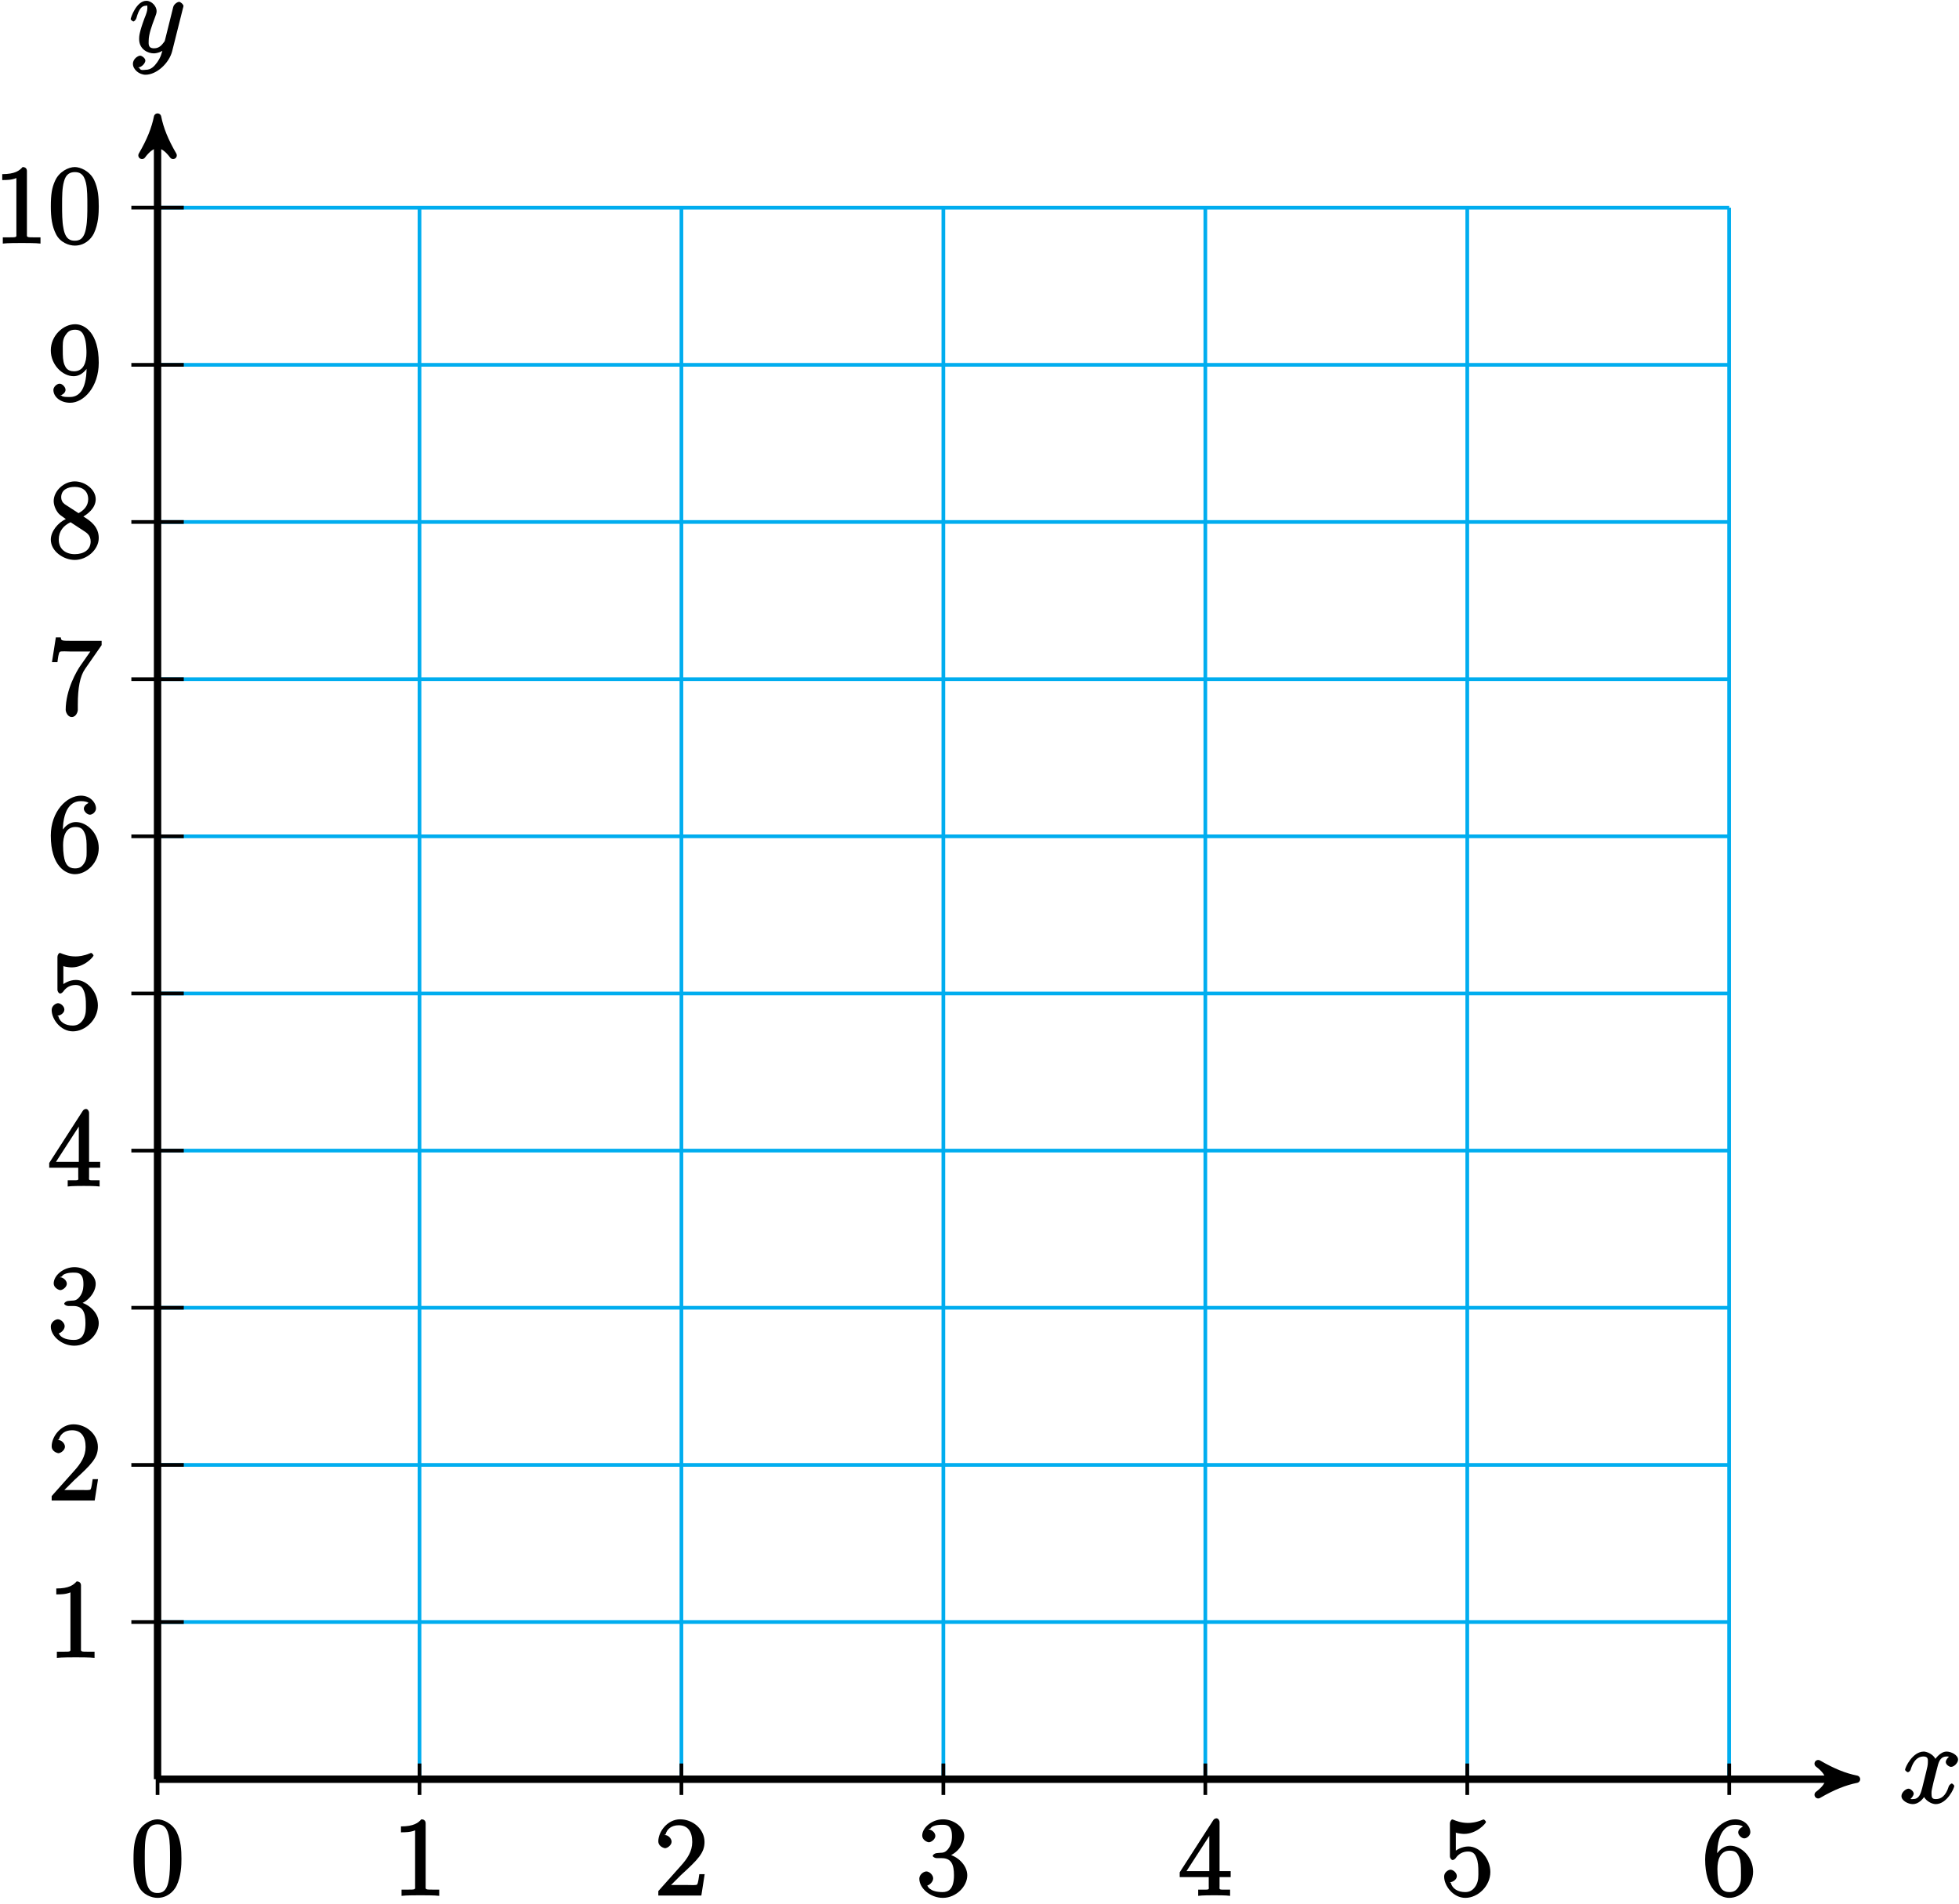
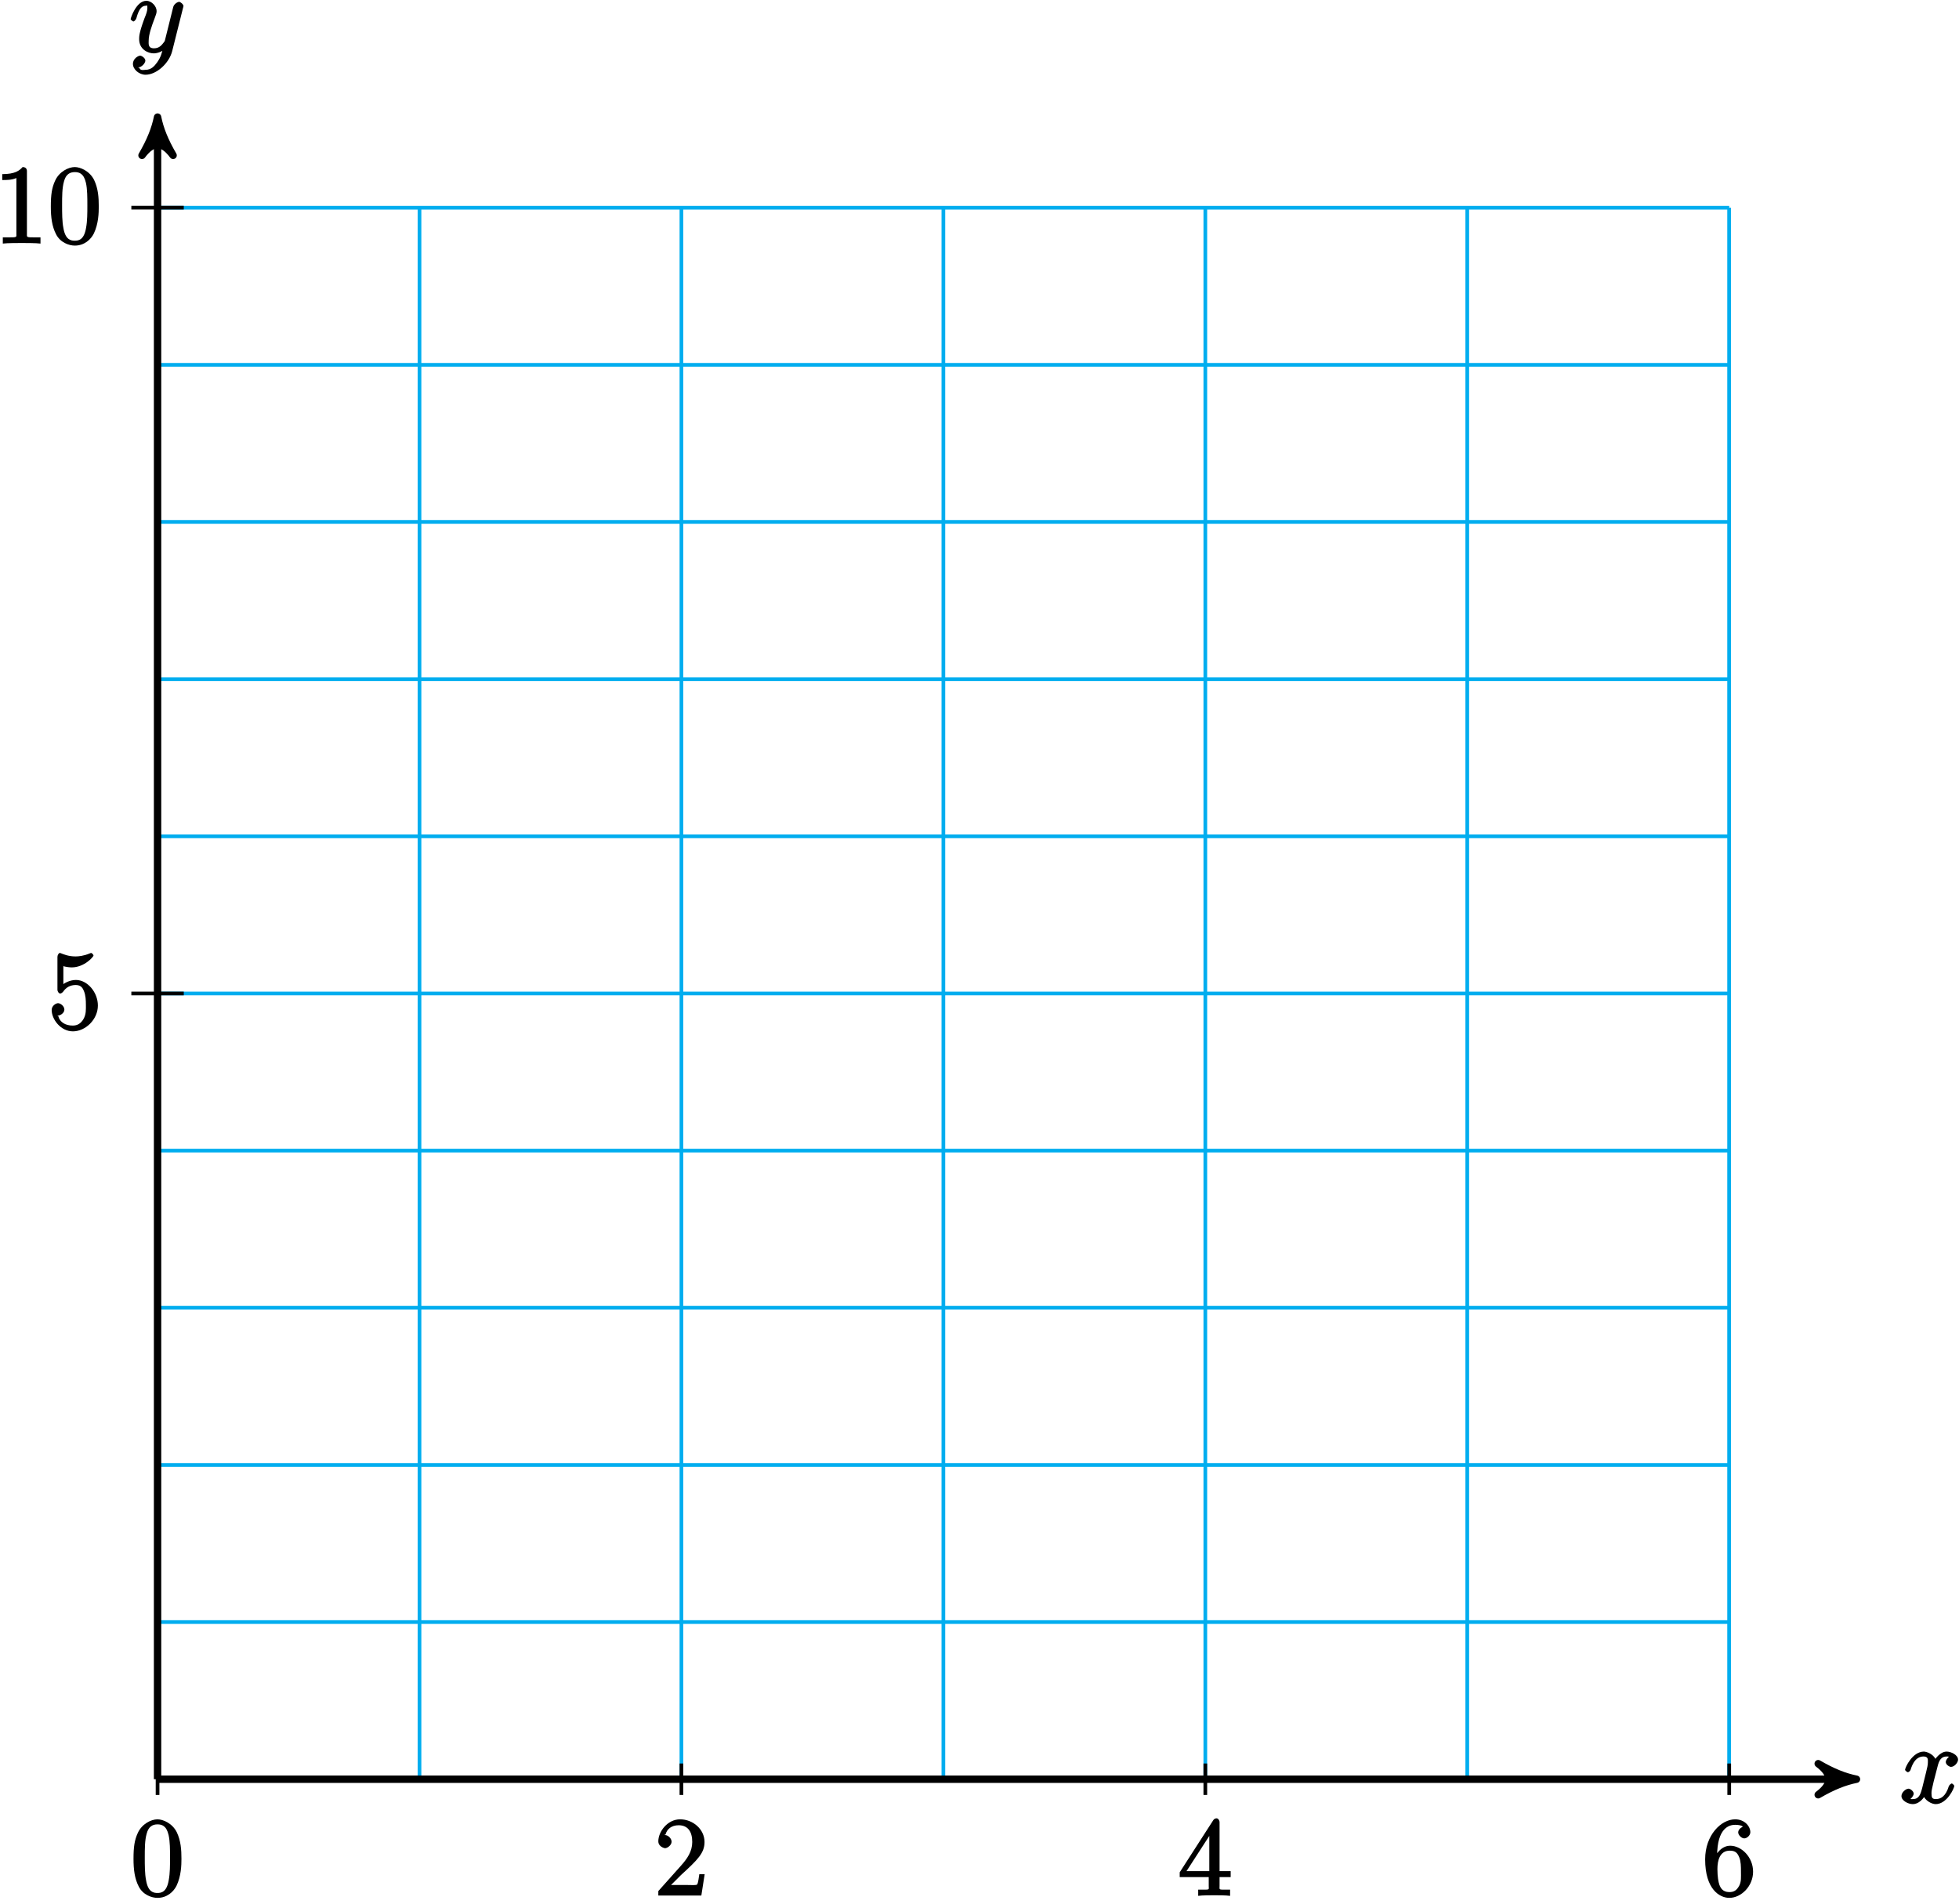
<svg xmlns="http://www.w3.org/2000/svg" xmlns:xlink="http://www.w3.org/1999/xlink" width="212pt" height="206pt" viewBox="0 0 212 206" version="1.1">
  <defs>
    <g>
      <symbol overflow="visible" id="glyph0-0">
        <path style="stroke:none;" d="" />
      </symbol>
      <symbol overflow="visible" id="glyph0-1">
        <path style="stroke:none;" d="M 5.672 -5.172 C 5.281 -5.109 4.969 -4.656 4.969 -4.438 C 4.969 -4.141 5.359 -3.906 5.531 -3.906 C 5.891 -3.906 6.297 -4.359 6.297 -4.688 C 6.297 -5.188 5.562 -5.562 5.062 -5.562 C 4.344 -5.562 3.766 -4.703 3.656 -4.469 L 3.984 -4.469 C 3.703 -5.359 2.812 -5.562 2.594 -5.562 C 1.375 -5.562 0.562 -3.844 0.562 -3.578 C 0.562 -3.531 0.781 -3.328 0.859 -3.328 C 0.953 -3.328 1.094 -3.438 1.156 -3.578 C 1.562 -4.922 2.219 -5.031 2.562 -5.031 C 3.094 -5.031 3.031 -4.672 3.031 -4.391 C 3.031 -4.125 2.969 -3.844 2.828 -3.281 L 2.422 -1.641 C 2.234 -0.922 2.062 -0.422 1.422 -0.422 C 1.359 -0.422 1.172 -0.375 0.922 -0.531 L 0.812 -0.281 C 1.25 -0.359 1.5 -0.859 1.5 -1 C 1.5 -1.25 1.156 -1.547 0.938 -1.547 C 0.641 -1.547 0.172 -1.141 0.172 -0.75 C 0.172 -0.25 0.891 0.125 1.406 0.125 C 1.984 0.125 2.5 -0.375 2.75 -0.859 L 2.469 -0.969 C 2.672 -0.266 3.438 0.125 3.875 0.125 C 5.094 0.125 5.891 -1.594 5.891 -1.859 C 5.891 -1.906 5.688 -2.109 5.625 -2.109 C 5.516 -2.109 5.328 -1.906 5.297 -1.812 C 4.969 -0.75 4.453 -0.422 3.906 -0.422 C 3.484 -0.422 3.422 -0.578 3.422 -1.062 C 3.422 -1.328 3.469 -1.516 3.656 -2.312 L 4.078 -3.938 C 4.25 -4.656 4.5 -5.031 5.062 -5.031 C 5.078 -5.031 5.297 -5.062 5.547 -4.906 Z M 5.672 -5.172 " />
      </symbol>
      <symbol overflow="visible" id="glyph0-2">
        <path style="stroke:none;" d="M 3.031 1.094 C 2.703 1.547 2.359 1.906 1.766 1.906 C 1.625 1.906 1.203 2.031 1.109 1.703 C 0.906 1.641 0.969 1.641 0.984 1.641 C 1.344 1.641 1.75 1.188 1.75 0.906 C 1.75 0.641 1.359 0.375 1.188 0.375 C 0.984 0.375 0.406 0.688 0.406 1.266 C 0.406 1.875 1.094 2.438 1.766 2.438 C 2.969 2.438 4.328 1.188 4.656 -0.125 L 5.828 -4.797 C 5.844 -4.859 5.875 -4.922 5.875 -5 C 5.875 -5.172 5.562 -5.453 5.391 -5.453 C 5.281 -5.453 4.859 -5.25 4.766 -4.891 L 3.891 -1.375 C 3.828 -1.156 3.875 -1.25 3.781 -1.109 C 3.531 -0.781 3.266 -0.422 2.688 -0.422 C 2.016 -0.422 2.109 -0.922 2.109 -1.25 C 2.109 -1.922 2.438 -2.844 2.766 -3.703 C 2.891 -4.047 2.969 -4.219 2.969 -4.453 C 2.969 -4.953 2.453 -5.562 1.859 -5.562 C 0.766 -5.562 0.156 -3.688 0.156 -3.578 C 0.156 -3.531 0.375 -3.328 0.453 -3.328 C 0.562 -3.328 0.734 -3.531 0.781 -3.688 C 1.062 -4.703 1.359 -5.031 1.828 -5.031 C 1.938 -5.031 1.969 -5.172 1.969 -4.781 C 1.969 -4.469 1.844 -4.125 1.656 -3.672 C 1.078 -2.109 1.078 -1.703 1.078 -1.422 C 1.078 -0.281 2.062 0.125 2.656 0.125 C 3 0.125 3.531 -0.031 3.844 -0.344 L 3.688 -0.516 C 3.516 0.141 3.438 0.5 3.031 1.094 Z M 3.031 1.094 " />
      </symbol>
      <symbol overflow="visible" id="glyph1-0">
        <path style="stroke:none;" d="" />
      </symbol>
      <symbol overflow="visible" id="glyph1-1">
        <path style="stroke:none;" d="M 5.516 -3.969 C 5.516 -4.953 5.453 -5.922 5.016 -6.844 C 4.531 -7.828 3.516 -8.25 2.922 -8.25 C 2.234 -8.25 1.219 -7.75 0.781 -6.75 C 0.438 -6 0.328 -5.266 0.328 -3.969 C 0.328 -2.812 0.453 -1.828 0.891 -0.984 C 1.344 -0.078 2.297 0.25 2.922 0.25 C 3.953 0.25 4.656 -0.406 4.984 -1.062 C 5.484 -2.109 5.516 -3.281 5.516 -3.969 Z M 2.922 -0.281 C 2.531 -0.281 1.906 -0.344 1.688 -1.656 C 1.547 -2.359 1.547 -3.281 1.547 -4.109 C 1.547 -5.094 1.547 -5.969 1.75 -6.688 C 1.953 -7.484 2.406 -7.703 2.922 -7.703 C 3.375 -7.703 3.891 -7.578 4.125 -6.547 C 4.281 -5.875 4.281 -4.922 4.281 -4.109 C 4.281 -3.312 4.281 -2.406 4.141 -1.672 C 3.922 -0.359 3.328 -0.281 2.922 -0.281 Z M 2.922 -0.281 " />
      </symbol>
      <symbol overflow="visible" id="glyph1-2">
-         <path style="stroke:none;" d="M 3.594 -7.812 C 3.594 -8.078 3.438 -8.25 3.125 -8.25 C 2.797 -7.875 2.312 -7.484 0.922 -7.484 L 0.922 -6.844 C 1.359 -6.844 1.953 -6.844 2.453 -7.062 L 2.453 -1.062 C 2.453 -0.641 2.578 -0.641 1.531 -0.641 L 0.984 -0.641 L 0.984 0.031 C 1.484 -0.031 2.641 -0.031 3.031 -0.031 C 3.438 -0.031 4.578 -0.031 5.062 0.031 L 5.062 -0.641 L 4.531 -0.641 C 3.484 -0.641 3.594 -0.641 3.594 -1.062 Z M 3.594 -7.812 " />
+         <path style="stroke:none;" d="M 5.266 -2.312 L 4.859 -2.312 C 4.797 -1.953 4.75 -1.406 4.625 -1.203 C 4.547 -1.094 3.984 -1.141 3.625 -1.141 L 1.406 -1.141 L 1.516 -0.891 C 1.844 -1.156 2.562 -1.922 2.875 -2.219 C 4.703 -3.891 5.422 -4.609 5.422 -5.797 C 5.422 -7.172 4.172 -8.25 2.781 -8.25 C 1.406 -8.25 0.422 -6.906 0.422 -5.875 C 0.422 -5.266 1.109 -5.125 1.141 -5.125 C 1.406 -5.125 1.859 -5.453 1.859 -5.828 C 1.859 -6.172 1.484 -6.547 1.141 -6.547 C 1.047 -6.547 1.016 -6.547 1.203 -6.609 C 1.359 -7.203 1.859 -7.609 2.625 -7.609 C 3.641 -7.609 4.094 -6.891 4.094 -5.797 C 4.094 -4.781 3.562 -4 2.875 -3.234 L 0.422 -0.484 L 0.422 0 L 5.078 0 L 5.438 -2.312 Z M 5.266 -2.312 " />
      </symbol>
      <symbol overflow="visible" id="glyph1-3">
-         <path style="stroke:none;" d="M 5.266 -2.312 L 4.859 -2.312 C 4.797 -1.953 4.75 -1.406 4.625 -1.203 C 4.547 -1.094 3.984 -1.141 3.625 -1.141 L 1.406 -1.141 L 1.516 -0.891 C 1.844 -1.156 2.562 -1.922 2.875 -2.219 C 4.703 -3.891 5.422 -4.609 5.422 -5.797 C 5.422 -7.172 4.172 -8.25 2.781 -8.25 C 1.406 -8.25 0.422 -6.906 0.422 -5.875 C 0.422 -5.266 1.109 -5.125 1.141 -5.125 C 1.406 -5.125 1.859 -5.453 1.859 -5.828 C 1.859 -6.172 1.484 -6.547 1.141 -6.547 C 1.047 -6.547 1.016 -6.547 1.203 -6.609 C 1.359 -7.203 1.859 -7.609 2.625 -7.609 C 3.641 -7.609 4.094 -6.891 4.094 -5.797 C 4.094 -4.781 3.562 -4 2.875 -3.234 L 0.422 -0.484 L 0.422 0 L 5.078 0 L 5.438 -2.312 Z M 5.266 -2.312 " />
+         <path style="stroke:none;" d="M 4.469 -7.922 C 4.469 -8.156 4.312 -8.359 4.141 -8.359 C 4.047 -8.359 3.891 -8.312 3.797 -8.172 L 0.156 -2.516 L 0.156 -2 L 3.297 -2 L 3.297 -1.047 C 3.297 -0.609 3.438 -0.641 2.562 -0.641 L 2.156 -0.641 L 2.156 0.031 C 2.609 -0.031 3.547 -0.031 3.891 -0.031 C 4.219 -0.031 5.172 -0.031 5.609 0.031 L 5.609 -0.641 L 5.219 -0.641 C 4.344 -0.641 4.469 -0.609 4.469 -1.047 L 4.469 -2 L 5.672 -2 L 5.672 -2.641 L 4.469 -2.641 Z M 3.359 -7 L 3.359 -2.641 L 0.891 -2.641 L 3.641 -6.891 Z M 3.359 -7 " />
      </symbol>
      <symbol overflow="visible" id="glyph1-4">
-         <path style="stroke:none;" d="M 2.203 -4.594 C 2 -4.578 1.781 -4.406 1.781 -4.297 C 1.781 -4.188 2.016 -4.047 2.219 -4.047 L 2.766 -4.047 C 3.797 -4.047 4.078 -3.344 4.078 -2.203 C 4.078 -0.641 3.438 -0.375 2.844 -0.375 C 2.266 -0.375 1.453 -0.484 1.188 -1.094 C 1.328 -1.078 1.828 -1.438 1.828 -1.859 C 1.828 -2.219 1.422 -2.609 1.094 -2.609 C 0.797 -2.609 0.328 -2.281 0.328 -1.828 C 0.328 -0.766 1.547 0.25 2.875 0.25 C 4.297 0.25 5.516 -0.984 5.516 -2.188 C 5.516 -3.281 4.469 -4.297 3.328 -4.5 L 3.328 -4.203 C 4.359 -4.5 5.188 -5.516 5.188 -6.453 C 5.188 -7.406 4.047 -8.25 2.891 -8.25 C 1.703 -8.25 0.641 -7.359 0.641 -6.484 C 0.641 -6.016 1.188 -5.766 1.359 -5.766 C 1.609 -5.766 2.062 -6.094 2.062 -6.453 C 2.062 -6.844 1.609 -7.156 1.344 -7.156 C 1.281 -7.156 1.25 -7.156 1.531 -7.25 C 1.781 -7.703 2.797 -7.656 2.859 -7.656 C 3.25 -7.656 3.859 -7.625 3.859 -6.453 C 3.859 -6.234 3.875 -5.672 3.531 -5.156 C 3.172 -4.625 2.875 -4.641 2.562 -4.625 Z M 2.203 -4.594 " />
+         <path style="stroke:none;" d="M 1.625 -4.297 C 1.625 -7.328 2.938 -7.656 3.578 -7.656 C 4.016 -7.656 4.328 -7.562 4.391 -7.469 C 4.531 -7.469 3.906 -7.312 3.906 -6.828 C 3.906 -6.562 4.25 -6.188 4.562 -6.188 C 4.859 -6.188 5.219 -6.516 5.219 -6.859 C 5.219 -7.484 4.609 -8.25 3.578 -8.25 C 2.062 -8.25 0.328 -6.547 0.328 -3.922 C 0.328 -0.641 1.922 0.25 2.938 0.25 C 4.25 0.25 5.516 -1.031 5.516 -2.578 C 5.516 -4.172 4.25 -5.391 3.047 -5.391 C 1.984 -5.391 1.422 -4.312 1.297 -3.984 L 1.625 -3.984 Z M 2.938 -0.375 C 2.188 -0.375 1.984 -0.891 1.875 -1.141 C 1.766 -1.453 1.656 -2.031 1.656 -2.875 C 1.656 -3.812 1.922 -4.859 3 -4.859 C 3.656 -4.859 3.844 -4.547 4.016 -4.141 C 4.203 -3.703 4.203 -3.109 4.203 -2.594 C 4.203 -1.984 4.25 -1.547 4.031 -1.094 C 3.734 -0.531 3.422 -0.375 2.938 -0.375 Z M 2.938 -0.375 " />
      </symbol>
      <symbol overflow="visible" id="glyph1-5">
-         <path style="stroke:none;" d="M 4.469 -7.922 C 4.469 -8.156 4.312 -8.359 4.141 -8.359 C 4.047 -8.359 3.891 -8.312 3.797 -8.172 L 0.156 -2.516 L 0.156 -2 L 3.297 -2 L 3.297 -1.047 C 3.297 -0.609 3.438 -0.641 2.562 -0.641 L 2.156 -0.641 L 2.156 0.031 C 2.609 -0.031 3.547 -0.031 3.891 -0.031 C 4.219 -0.031 5.172 -0.031 5.609 0.031 L 5.609 -0.641 L 5.219 -0.641 C 4.344 -0.641 4.469 -0.609 4.469 -1.047 L 4.469 -2 L 5.672 -2 L 5.672 -2.641 L 4.469 -2.641 Z M 3.359 -7 L 3.359 -2.641 L 0.891 -2.641 L 3.641 -6.891 Z M 3.359 -7 " />
+         <path style="stroke:none;" d="M 1.531 -6.844 C 2.047 -6.688 2.469 -6.672 2.594 -6.672 C 3.938 -6.672 4.953 -7.812 4.953 -7.969 C 4.953 -8.016 4.781 -8.234 4.703 -8.234 C 4.688 -8.234 4.656 -8.234 4.547 -8.188 C 3.891 -7.906 3.312 -7.859 3 -7.859 C 2.219 -7.859 1.656 -8.109 1.422 -8.203 C 1.344 -8.234 1.312 -8.234 1.297 -8.234 C 1.203 -8.234 1.047 -8.016 1.047 -7.812 L 1.047 -4.266 C 1.047 -4.047 1.203 -3.844 1.344 -3.844 C 1.406 -3.844 1.531 -3.891 1.656 -4.031 C 1.984 -4.516 2.438 -4.766 3.031 -4.766 C 3.672 -4.766 3.812 -4.328 3.906 -4.125 C 4.109 -3.656 4.125 -3.078 4.125 -2.625 C 4.125 -2.156 4.172 -1.594 3.844 -1.047 C 3.578 -0.625 3.234 -0.375 2.703 -0.375 C 1.906 -0.375 1.297 -0.75 1.141 -1.391 C 0.984 -1.453 1.047 -1.453 1.109 -1.453 C 1.312 -1.453 1.797 -1.703 1.797 -2.109 C 1.797 -2.453 1.406 -2.797 1.109 -2.797 C 0.891 -2.797 0.422 -2.531 0.422 -2.062 C 0.422 -1.047 1.406 0.25 2.719 0.25 C 4.078 0.25 5.422 -1.031 5.422 -2.547 C 5.422 -3.969 4.297 -5.312 3.047 -5.312 C 2.359 -5.312 1.719 -4.953 1.406 -4.625 L 1.688 -4.516 L 1.688 -6.797 Z M 1.531 -6.844 " />
      </symbol>
      <symbol overflow="visible" id="glyph1-6">
-         <path style="stroke:none;" d="M 1.531 -6.844 C 2.047 -6.688 2.469 -6.672 2.594 -6.672 C 3.938 -6.672 4.953 -7.812 4.953 -7.969 C 4.953 -8.016 4.781 -8.234 4.703 -8.234 C 4.688 -8.234 4.656 -8.234 4.547 -8.188 C 3.891 -7.906 3.312 -7.859 3 -7.859 C 2.219 -7.859 1.656 -8.109 1.422 -8.203 C 1.344 -8.234 1.312 -8.234 1.297 -8.234 C 1.203 -8.234 1.047 -8.016 1.047 -7.812 L 1.047 -4.266 C 1.047 -4.047 1.203 -3.844 1.344 -3.844 C 1.406 -3.844 1.531 -3.891 1.656 -4.031 C 1.984 -4.516 2.438 -4.766 3.031 -4.766 C 3.672 -4.766 3.812 -4.328 3.906 -4.125 C 4.109 -3.656 4.125 -3.078 4.125 -2.625 C 4.125 -2.156 4.172 -1.594 3.844 -1.047 C 3.578 -0.625 3.234 -0.375 2.703 -0.375 C 1.906 -0.375 1.297 -0.75 1.141 -1.391 C 0.984 -1.453 1.047 -1.453 1.109 -1.453 C 1.312 -1.453 1.797 -1.703 1.797 -2.109 C 1.797 -2.453 1.406 -2.797 1.109 -2.797 C 0.891 -2.797 0.422 -2.531 0.422 -2.062 C 0.422 -1.047 1.406 0.25 2.719 0.25 C 4.078 0.25 5.422 -1.031 5.422 -2.547 C 5.422 -3.969 4.297 -5.312 3.047 -5.312 C 2.359 -5.312 1.719 -4.953 1.406 -4.625 L 1.688 -4.516 L 1.688 -6.797 Z M 1.531 -6.844 " />
-       </symbol>
-       <symbol overflow="visible" id="glyph1-7">
-         <path style="stroke:none;" d="M 1.625 -4.297 C 1.625 -7.328 2.938 -7.656 3.578 -7.656 C 4.016 -7.656 4.328 -7.562 4.391 -7.469 C 4.531 -7.469 3.906 -7.312 3.906 -6.828 C 3.906 -6.562 4.25 -6.188 4.562 -6.188 C 4.859 -6.188 5.219 -6.516 5.219 -6.859 C 5.219 -7.484 4.609 -8.25 3.578 -8.25 C 2.062 -8.25 0.328 -6.547 0.328 -3.922 C 0.328 -0.641 1.922 0.25 2.938 0.25 C 4.25 0.25 5.516 -1.031 5.516 -2.578 C 5.516 -4.172 4.25 -5.391 3.047 -5.391 C 1.984 -5.391 1.422 -4.312 1.297 -3.984 L 1.625 -3.984 Z M 2.938 -0.375 C 2.188 -0.375 1.984 -0.891 1.875 -1.141 C 1.766 -1.453 1.656 -2.031 1.656 -2.875 C 1.656 -3.812 1.922 -4.859 3 -4.859 C 3.656 -4.859 3.844 -4.547 4.016 -4.141 C 4.203 -3.703 4.203 -3.109 4.203 -2.594 C 4.203 -1.984 4.25 -1.547 4.031 -1.094 C 3.734 -0.531 3.422 -0.375 2.938 -0.375 Z M 2.938 -0.375 " />
-       </symbol>
-       <symbol overflow="visible" id="glyph1-8">
-         <path style="stroke:none;" d="M 5.828 -7.562 L 5.828 -8 L 2.797 -8 C 1.344 -8 1.484 -8 1.406 -8.375 L 0.875 -8.375 L 0.453 -5.688 L 1.047 -5.688 C 1.094 -6.047 1.156 -6.688 1.312 -6.812 C 1.406 -6.891 2.203 -6.844 2.359 -6.844 L 4.609 -6.844 L 3.516 -5.281 C 3.188 -4.812 1.938 -2.75 1.938 -0.5 C 1.938 -0.375 2.109 0.25 2.594 0.25 C 3.094 0.25 3.25 -0.359 3.25 -0.516 L 3.25 -1.109 C 3.25 -2.891 3.484 -4.172 4.047 -4.969 L 5.828 -7.531 Z M 5.828 -7.562 " />
-       </symbol>
-       <symbol overflow="visible" id="glyph1-9">
-         <path style="stroke:none;" d="M 3.672 -4.344 C 4.266 -4.672 5.188 -5.328 5.188 -6.328 C 5.188 -7.375 4.031 -8.25 2.922 -8.25 C 1.75 -8.25 0.641 -7.219 0.641 -6.125 C 0.641 -5.719 0.812 -5.219 1.141 -4.812 C 1.281 -4.656 1.297 -4.641 1.953 -4.172 C 1.094 -3.781 0.328 -2.828 0.328 -1.953 C 0.328 -0.688 1.703 0.25 2.922 0.25 C 4.25 0.25 5.516 -0.875 5.516 -2.125 C 5.516 -3.344 4.609 -4 3.844 -4.453 Z M 2.047 -5.641 C 1.891 -5.75 1.453 -5.953 1.453 -6.531 C 1.453 -7.312 2.109 -7.656 2.922 -7.656 C 3.781 -7.656 4.375 -7.188 4.375 -6.328 C 4.375 -5.594 3.891 -5.109 3.328 -4.812 Z M 2.375 -3.891 L 3.828 -2.938 C 4.141 -2.734 4.641 -2.469 4.641 -1.75 C 4.641 -0.844 3.891 -0.375 2.922 -0.375 C 1.906 -0.375 1.188 -0.953 1.188 -1.953 C 1.188 -2.875 1.719 -3.484 2.469 -3.828 Z M 2.375 -3.891 " />
-       </symbol>
-       <symbol overflow="visible" id="glyph1-10">
-         <path style="stroke:none;" d="M 4.203 -3.625 C 4.203 -0.797 3.125 -0.375 2.406 -0.375 C 2.109 -0.375 1.594 -0.359 1.469 -0.531 L 1.25 -0.531 C 1.344 -0.5 1.922 -0.719 1.922 -1.156 C 1.922 -1.422 1.594 -1.812 1.281 -1.812 C 0.969 -1.812 0.609 -1.453 0.609 -1.141 C 0.609 -0.391 1.375 0.25 2.422 0.25 C 3.906 0.25 5.516 -1.484 5.516 -4.078 C 5.516 -7.297 4.016 -8.25 2.969 -8.25 C 1.656 -8.25 0.328 -7 0.328 -5.422 C 0.328 -3.844 1.609 -2.625 2.797 -2.625 C 3.688 -2.625 4.297 -3.406 4.531 -4.016 L 4.203 -4.016 Z M 2.844 -3.156 C 2.094 -3.156 1.922 -3.609 1.812 -3.844 C 1.625 -4.297 1.625 -4.859 1.625 -5.406 C 1.625 -6.078 1.578 -6.531 1.891 -7.031 C 2.109 -7.344 2.312 -7.656 2.969 -7.656 C 3.641 -7.656 3.828 -7.203 3.938 -6.938 C 4.188 -6.344 4.188 -5.328 4.188 -5.156 C 4.188 -4.141 3.891 -3.156 2.844 -3.156 Z M 2.844 -3.156 " />
+         <path style="stroke:none;" d="M 3.594 -7.812 C 3.594 -8.078 3.438 -8.25 3.125 -8.25 C 2.797 -7.875 2.312 -7.484 0.922 -7.484 L 0.922 -6.844 C 1.359 -6.844 1.953 -6.844 2.453 -7.062 L 2.453 -1.062 C 2.453 -0.641 2.578 -0.641 1.531 -0.641 L 0.984 -0.641 L 0.984 0.031 C 1.484 -0.031 2.641 -0.031 3.031 -0.031 C 3.438 -0.031 4.578 -0.031 5.062 0.031 L 5.062 -0.641 L 4.531 -0.641 C 3.484 -0.641 3.594 -0.641 3.594 -1.062 Z M 3.594 -7.812 " />
      </symbol>
    </g>
  </defs>
  <g id="surface1">
    <path style="fill:none;stroke-width:0.399;stroke-linecap:butt;stroke-linejoin:miter;stroke:rgb(0%,67.839%,93.729%);stroke-opacity:1;stroke-miterlimit:10;" d="M 0.001 0.001 L 170.083 0.001 M 0.001 17.009 L 170.083 17.009 M 0.001 34.017 L 170.083 34.017 M 0.001 51.025 L 170.083 51.025 M 0.001 68.033 L 170.083 68.033 M 0.001 85.04 L 170.083 85.04 M 0.001 102.048 L 170.083 102.048 M 0.001 119.056 L 170.083 119.056 M 0.001 136.068 L 170.083 136.068 M 0.001 153.076 L 170.083 153.076 M 0.001 170.076 L 170.083 170.076 M 0.001 0.001 L 0.001 170.083 M 28.348 0.001 L 28.348 170.083 M 56.692 0.001 L 56.692 170.083 M 85.04 0.001 L 85.04 170.083 M 113.388 0.001 L 113.388 170.083 M 141.735 0.001 L 141.735 170.083 M 170.071 0.001 L 170.071 170.083 " transform="matrix(1,0,0,-1,17.05,192.56)" />
    <path style="fill:none;stroke-width:0.797;stroke-linecap:butt;stroke-linejoin:miter;stroke:rgb(0%,0%,0%);stroke-opacity:1;stroke-miterlimit:10;" d="M 0.001 0.001 L 182.821 0.001 " transform="matrix(1,0,0,-1,17.05,192.56)" />
    <path style="fill-rule:nonzero;fill:rgb(0%,0%,0%);fill-opacity:1;stroke-width:0.797;stroke-linecap:butt;stroke-linejoin:round;stroke:rgb(0%,0%,0%);stroke-opacity:1;stroke-miterlimit:10;" d="M 1.037 0.001 C -0.26 0.259 -1.553 0.779 -3.108 1.685 C -1.553 0.517 -1.553 -0.518 -3.108 -1.682 C -1.553 -0.776 -0.26 -0.26 1.037 0.001 Z M 1.037 0.001 " transform="matrix(1,0,0,-1,199.8696,192.56)" />
    <g style="fill:rgb(0%,0%,0%);fill-opacity:1;">
      <use xlink:href="#glyph0-1" x="205.6" y="195.13" />
    </g>
    <path style="fill:none;stroke-width:0.797;stroke-linecap:butt;stroke-linejoin:miter;stroke:rgb(0%,0%,0%);stroke-opacity:1;stroke-miterlimit:10;" d="M 0.001 0.001 L 0.001 178.853 " transform="matrix(1,0,0,-1,17.05,192.56)" />
    <path style="fill-rule:nonzero;fill:rgb(0%,0%,0%);fill-opacity:1;stroke-width:0.797;stroke-linecap:butt;stroke-linejoin:round;stroke:rgb(0%,0%,0%);stroke-opacity:1;stroke-miterlimit:10;" d="M 1.035 -0.001 C -0.258 0.261 -1.555 0.777 -3.109 1.683 C -1.555 0.519 -1.555 -0.516 -3.109 -1.684 C -1.555 -0.778 -0.258 -0.259 1.035 -0.001 Z M 1.035 -0.001 " transform="matrix(0,-1,-1,0,17.05,13.70699)" />
    <g style="fill:rgb(0%,0%,0%);fill-opacity:1;">
      <use xlink:href="#glyph0-2" x="13.98" y="5.65" />
    </g>
    <path style="fill:none;stroke-width:0.399;stroke-linecap:butt;stroke-linejoin:miter;stroke:rgb(0%,0%,0%);stroke-opacity:1;stroke-miterlimit:10;" d="M 0.001 1.701 L 0.001 -1.702 " transform="matrix(1,0,0,-1,17.05,192.56)" />
    <path style=" stroke:none;fill-rule:nonzero;fill:rgb(100%,100%,100%);fill-opacity:1;" d="M 13.129 206.148 L 20.973 206.148 L 20.973 196.453 L 13.129 196.453 Z M 13.129 206.148 " />
    <g style="fill:rgb(0%,0%,0%);fill-opacity:1;">
      <use xlink:href="#glyph1-1" x="14.12" y="205.15" />
    </g>
-     <path style="fill:none;stroke-width:0.399;stroke-linecap:butt;stroke-linejoin:miter;stroke:rgb(0%,0%,0%);stroke-opacity:1;stroke-miterlimit:10;" d="M 28.348 1.701 L 28.348 -1.702 " transform="matrix(1,0,0,-1,17.05,192.56)" />
-     <path style=" stroke:none;fill-rule:nonzero;fill:rgb(100%,100%,100%);fill-opacity:1;" d="M 41.473 206.148 L 49.32 206.148 L 49.32 196.453 L 41.473 196.453 Z M 41.473 206.148 " />
-     <g style="fill:rgb(0%,0%,0%);fill-opacity:1;">
-       <use xlink:href="#glyph1-2" x="42.47" y="205.15" />
-     </g>
    <path style="fill:none;stroke-width:0.399;stroke-linecap:butt;stroke-linejoin:miter;stroke:rgb(0%,0%,0%);stroke-opacity:1;stroke-miterlimit:10;" d="M 56.692 1.701 L 56.692 -1.702 " transform="matrix(1,0,0,-1,17.05,192.56)" />
    <path style=" stroke:none;fill-rule:nonzero;fill:rgb(100%,100%,100%);fill-opacity:1;" d="M 69.82 206.148 L 77.668 206.148 L 77.668 196.453 L 69.82 196.453 Z M 69.82 206.148 " />
    <g style="fill:rgb(0%,0%,0%);fill-opacity:1;">
-       <use xlink:href="#glyph1-3" x="70.82" y="205.15" />
-     </g>
-     <path style="fill:none;stroke-width:0.399;stroke-linecap:butt;stroke-linejoin:miter;stroke:rgb(0%,0%,0%);stroke-opacity:1;stroke-miterlimit:10;" d="M 85.04 1.701 L 85.04 -1.702 " transform="matrix(1,0,0,-1,17.05,192.56)" />
-     <path style=" stroke:none;fill-rule:nonzero;fill:rgb(100%,100%,100%);fill-opacity:1;" d="M 98.168 206.148 L 106.012 206.148 L 106.012 196.453 L 98.168 196.453 Z M 98.168 206.148 " />
-     <g style="fill:rgb(0%,0%,0%);fill-opacity:1;">
-       <use xlink:href="#glyph1-4" x="99.16" y="205.15" />
+       <use xlink:href="#glyph1-2" x="70.82" y="205.15" />
    </g>
    <path style="fill:none;stroke-width:0.399;stroke-linecap:butt;stroke-linejoin:miter;stroke:rgb(0%,0%,0%);stroke-opacity:1;stroke-miterlimit:10;" d="M 113.388 1.701 L 113.388 -1.702 " transform="matrix(1,0,0,-1,17.05,192.56)" />
    <path style=" stroke:none;fill-rule:nonzero;fill:rgb(100%,100%,100%);fill-opacity:1;" d="M 126.516 206.148 L 134.359 206.148 L 134.359 196.453 L 126.516 196.453 Z M 126.516 206.148 " />
    <g style="fill:rgb(0%,0%,0%);fill-opacity:1;">
-       <use xlink:href="#glyph1-5" x="127.51" y="205.15" />
-     </g>
-     <path style="fill:none;stroke-width:0.399;stroke-linecap:butt;stroke-linejoin:miter;stroke:rgb(0%,0%,0%);stroke-opacity:1;stroke-miterlimit:10;" d="M 141.735 1.701 L 141.735 -1.702 " transform="matrix(1,0,0,-1,17.05,192.56)" />
-     <path style=" stroke:none;fill-rule:nonzero;fill:rgb(100%,100%,100%);fill-opacity:1;" d="M 154.859 206.148 L 162.707 206.148 L 162.707 196.453 L 154.859 196.453 Z M 154.859 206.148 " />
-     <g style="fill:rgb(0%,0%,0%);fill-opacity:1;">
-       <use xlink:href="#glyph1-6" x="155.86" y="205.15" />
+       <use xlink:href="#glyph1-3" x="127.51" y="205.15" />
    </g>
    <path style="fill:none;stroke-width:0.399;stroke-linecap:butt;stroke-linejoin:miter;stroke:rgb(0%,0%,0%);stroke-opacity:1;stroke-miterlimit:10;" d="M 170.083 1.701 L 170.083 -1.702 " transform="matrix(1,0,0,-1,17.05,192.56)" />
    <path style=" stroke:none;fill-rule:nonzero;fill:rgb(100%,100%,100%);fill-opacity:1;" d="M 183.207 206.148 L 191.055 206.148 L 191.055 196.453 L 183.207 196.453 Z M 183.207 206.148 " />
    <g style="fill:rgb(0%,0%,0%);fill-opacity:1;">
-       <use xlink:href="#glyph1-7" x="184.2" y="205.15" />
-     </g>
-     <path style="fill:none;stroke-width:0.399;stroke-linecap:butt;stroke-linejoin:miter;stroke:rgb(0%,0%,0%);stroke-opacity:1;stroke-miterlimit:10;" d="M 2.837 17.009 L -2.835 17.009 " transform="matrix(1,0,0,-1,17.05,192.56)" />
-     <path style=" stroke:none;fill-rule:nonzero;fill:rgb(100%,100%,100%);fill-opacity:1;" d="M 4.18 180.398 L 12.023 180.398 L 12.023 170.703 L 4.18 170.703 Z M 4.18 180.398 " />
-     <g style="fill:rgb(0%,0%,0%);fill-opacity:1;">
-       <use xlink:href="#glyph1-2" x="5.17" y="179.4" />
-     </g>
-     <path style="fill:none;stroke-width:0.399;stroke-linecap:butt;stroke-linejoin:miter;stroke:rgb(0%,0%,0%);stroke-opacity:1;stroke-miterlimit:10;" d="M 2.837 34.017 L -2.835 34.017 " transform="matrix(1,0,0,-1,17.05,192.56)" />
-     <path style=" stroke:none;fill-rule:nonzero;fill:rgb(100%,100%,100%);fill-opacity:1;" d="M 4.18 163.391 L 12.023 163.391 L 12.023 153.695 L 4.18 153.695 Z M 4.18 163.391 " />
-     <g style="fill:rgb(0%,0%,0%);fill-opacity:1;">
-       <use xlink:href="#glyph1-3" x="5.17" y="162.4" />
-     </g>
-     <path style="fill:none;stroke-width:0.399;stroke-linecap:butt;stroke-linejoin:miter;stroke:rgb(0%,0%,0%);stroke-opacity:1;stroke-miterlimit:10;" d="M 2.837 51.025 L -2.835 51.025 " transform="matrix(1,0,0,-1,17.05,192.56)" />
-     <path style=" stroke:none;fill-rule:nonzero;fill:rgb(100%,100%,100%);fill-opacity:1;" d="M 4.18 146.383 L 12.023 146.383 L 12.023 136.688 L 4.18 136.688 Z M 4.18 146.383 " />
-     <g style="fill:rgb(0%,0%,0%);fill-opacity:1;">
-       <use xlink:href="#glyph1-4" x="5.17" y="145.39" />
-     </g>
-     <path style="fill:none;stroke-width:0.399;stroke-linecap:butt;stroke-linejoin:miter;stroke:rgb(0%,0%,0%);stroke-opacity:1;stroke-miterlimit:10;" d="M 2.837 68.033 L -2.835 68.033 " transform="matrix(1,0,0,-1,17.05,192.56)" />
-     <path style=" stroke:none;fill-rule:nonzero;fill:rgb(100%,100%,100%);fill-opacity:1;" d="M 4.18 129.375 L 12.023 129.375 L 12.023 119.68 L 4.18 119.68 Z M 4.18 129.375 " />
-     <g style="fill:rgb(0%,0%,0%);fill-opacity:1;">
-       <use xlink:href="#glyph1-5" x="5.17" y="128.38" />
+       <use xlink:href="#glyph1-4" x="184.2" y="205.15" />
    </g>
    <path style="fill:none;stroke-width:0.399;stroke-linecap:butt;stroke-linejoin:miter;stroke:rgb(0%,0%,0%);stroke-opacity:1;stroke-miterlimit:10;" d="M 2.837 85.04 L -2.835 85.04 " transform="matrix(1,0,0,-1,17.05,192.56)" />
    <path style=" stroke:none;fill-rule:nonzero;fill:rgb(100%,100%,100%);fill-opacity:1;" d="M 4.18 112.367 L 12.023 112.367 L 12.023 102.672 L 4.18 102.672 Z M 4.18 112.367 " />
    <g style="fill:rgb(0%,0%,0%);fill-opacity:1;">
-       <use xlink:href="#glyph1-6" x="5.17" y="111.37" />
-     </g>
-     <path style="fill:none;stroke-width:0.399;stroke-linecap:butt;stroke-linejoin:miter;stroke:rgb(0%,0%,0%);stroke-opacity:1;stroke-miterlimit:10;" d="M 2.837 102.048 L -2.835 102.048 " transform="matrix(1,0,0,-1,17.05,192.56)" />
-     <path style=" stroke:none;fill-rule:nonzero;fill:rgb(100%,100%,100%);fill-opacity:1;" d="M 4.18 95.359 L 12.023 95.359 L 12.023 85.66 L 4.18 85.66 Z M 4.18 95.359 " />
-     <g style="fill:rgb(0%,0%,0%);fill-opacity:1;">
-       <use xlink:href="#glyph1-7" x="5.17" y="94.36" />
-     </g>
-     <path style="fill:none;stroke-width:0.399;stroke-linecap:butt;stroke-linejoin:miter;stroke:rgb(0%,0%,0%);stroke-opacity:1;stroke-miterlimit:10;" d="M 2.837 119.056 L -2.835 119.056 " transform="matrix(1,0,0,-1,17.05,192.56)" />
-     <path style=" stroke:none;fill-rule:nonzero;fill:rgb(100%,100%,100%);fill-opacity:1;" d="M 4.18 78.352 L 12.023 78.352 L 12.023 68.652 L 4.18 68.652 Z M 4.18 78.352 " />
-     <g style="fill:rgb(0%,0%,0%);fill-opacity:1;">
-       <use xlink:href="#glyph1-8" x="5.17" y="77.35" />
-     </g>
-     <path style="fill:none;stroke-width:0.399;stroke-linecap:butt;stroke-linejoin:miter;stroke:rgb(0%,0%,0%);stroke-opacity:1;stroke-miterlimit:10;" d="M 2.837 136.068 L -2.835 136.068 " transform="matrix(1,0,0,-1,17.05,192.56)" />
-     <path style=" stroke:none;fill-rule:nonzero;fill:rgb(100%,100%,100%);fill-opacity:1;" d="M 4.18 61.344 L 12.023 61.344 L 12.023 51.645 L 4.18 51.645 Z M 4.18 61.344 " />
-     <g style="fill:rgb(0%,0%,0%);fill-opacity:1;">
-       <use xlink:href="#glyph1-9" x="5.17" y="60.35" />
-     </g>
-     <path style="fill:none;stroke-width:0.399;stroke-linecap:butt;stroke-linejoin:miter;stroke:rgb(0%,0%,0%);stroke-opacity:1;stroke-miterlimit:10;" d="M 2.837 153.076 L -2.835 153.076 " transform="matrix(1,0,0,-1,17.05,192.56)" />
-     <path style=" stroke:none;fill-rule:nonzero;fill:rgb(100%,100%,100%);fill-opacity:1;" d="M 4.18 44.336 L 12.023 44.336 L 12.023 34.637 L 4.18 34.637 Z M 4.18 44.336 " />
-     <g style="fill:rgb(0%,0%,0%);fill-opacity:1;">
-       <use xlink:href="#glyph1-10" x="5.17" y="43.34" />
+       <use xlink:href="#glyph1-5" x="5.17" y="111.37" />
    </g>
    <path style="fill:none;stroke-width:0.399;stroke-linecap:butt;stroke-linejoin:miter;stroke:rgb(0%,0%,0%);stroke-opacity:1;stroke-miterlimit:10;" d="M 2.837 170.083 L -2.835 170.083 " transform="matrix(1,0,0,-1,17.05,192.56)" />
    <path style=" stroke:none;fill-rule:nonzero;fill:rgb(100%,100%,100%);fill-opacity:1;" d="M -1.676 27.324 L 12.023 27.324 L 12.023 17.629 L -1.676 17.629 Z M -1.676 27.324 " />
    <g style="fill:rgb(0%,0%,0%);fill-opacity:1;">
-       <use xlink:href="#glyph1-2" x="-0.68" y="26.33" />
+       <use xlink:href="#glyph1-6" x="-0.68" y="26.33" />
      <use xlink:href="#glyph1-1" x="5.173" y="26.33" />
    </g>
  </g>
</svg>
